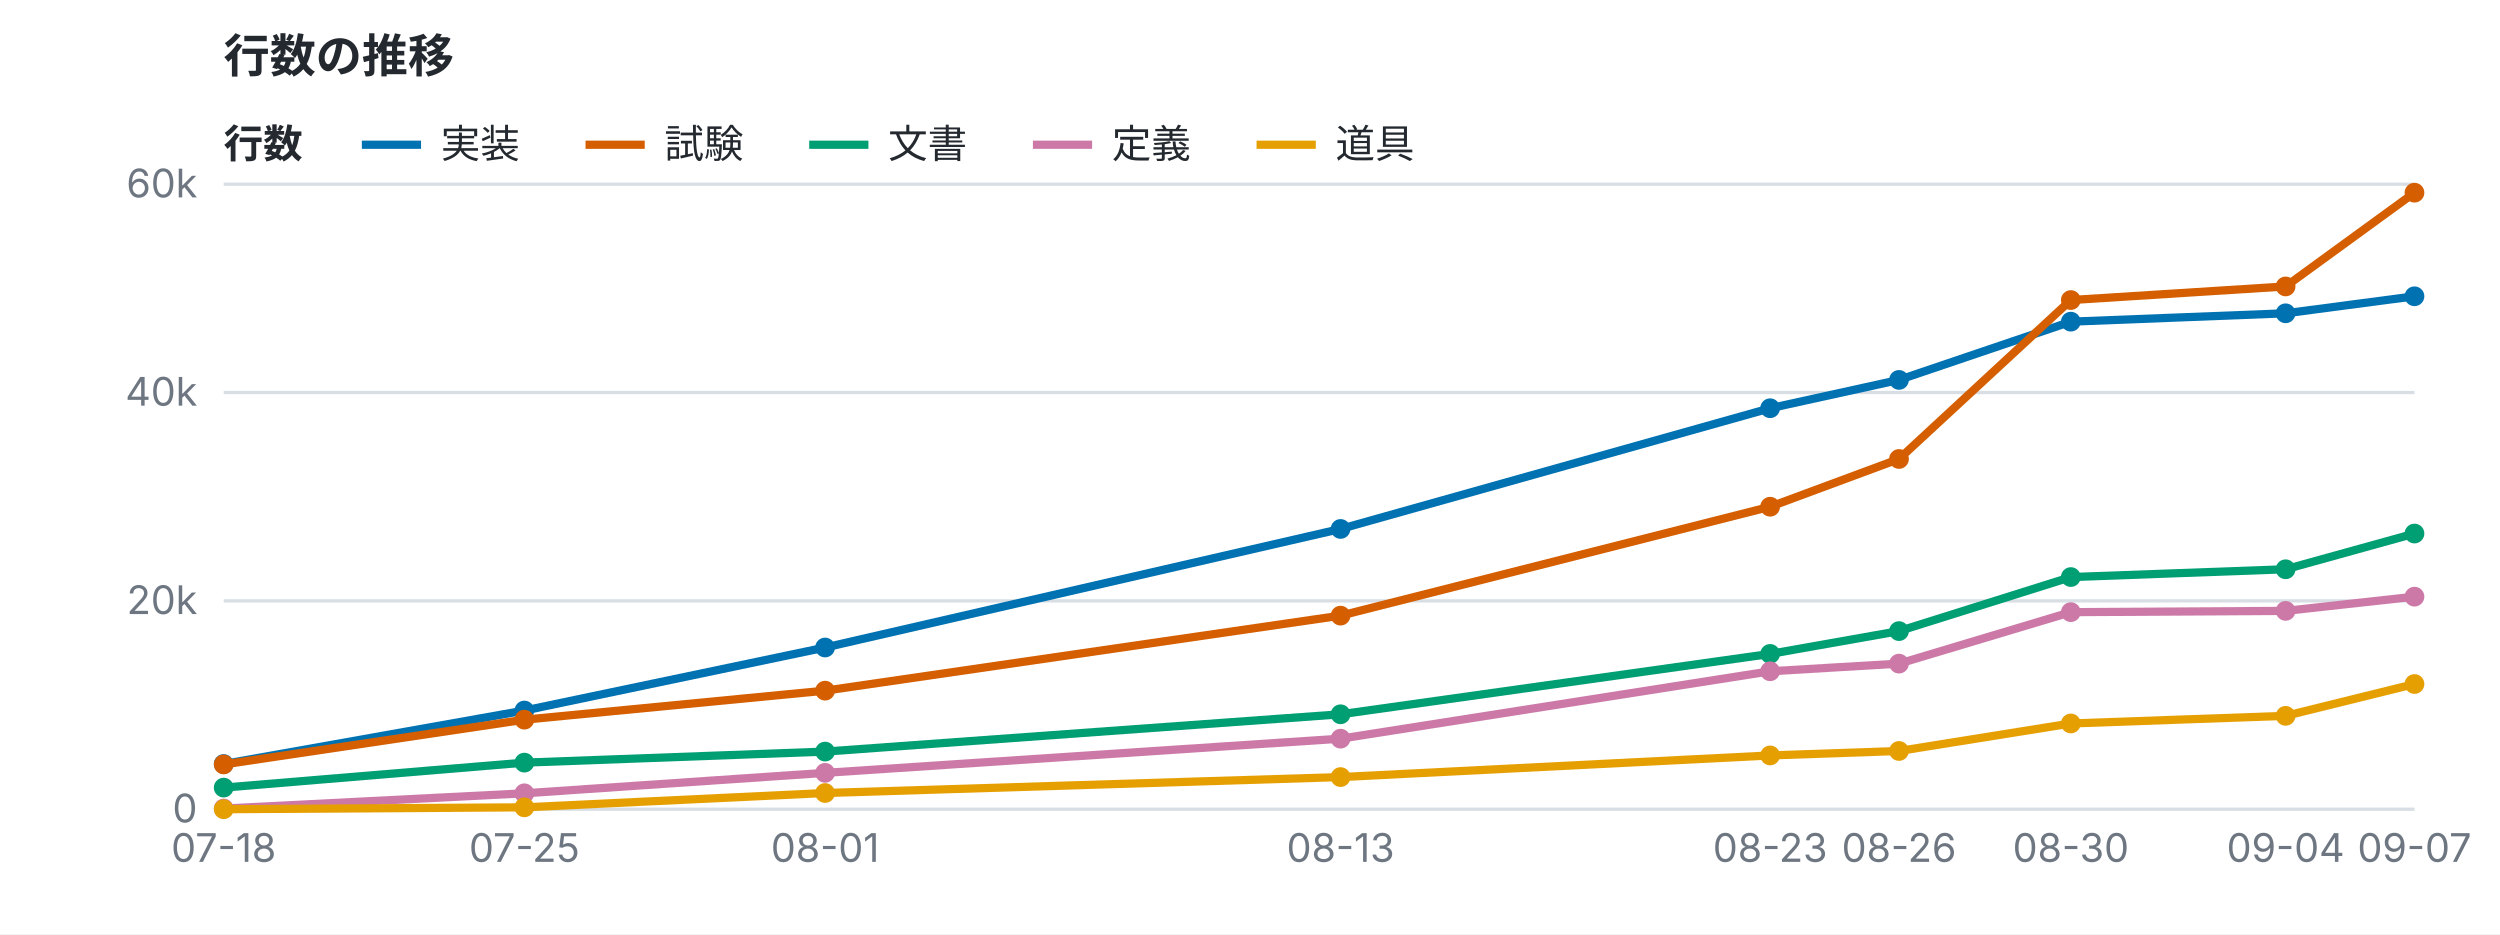
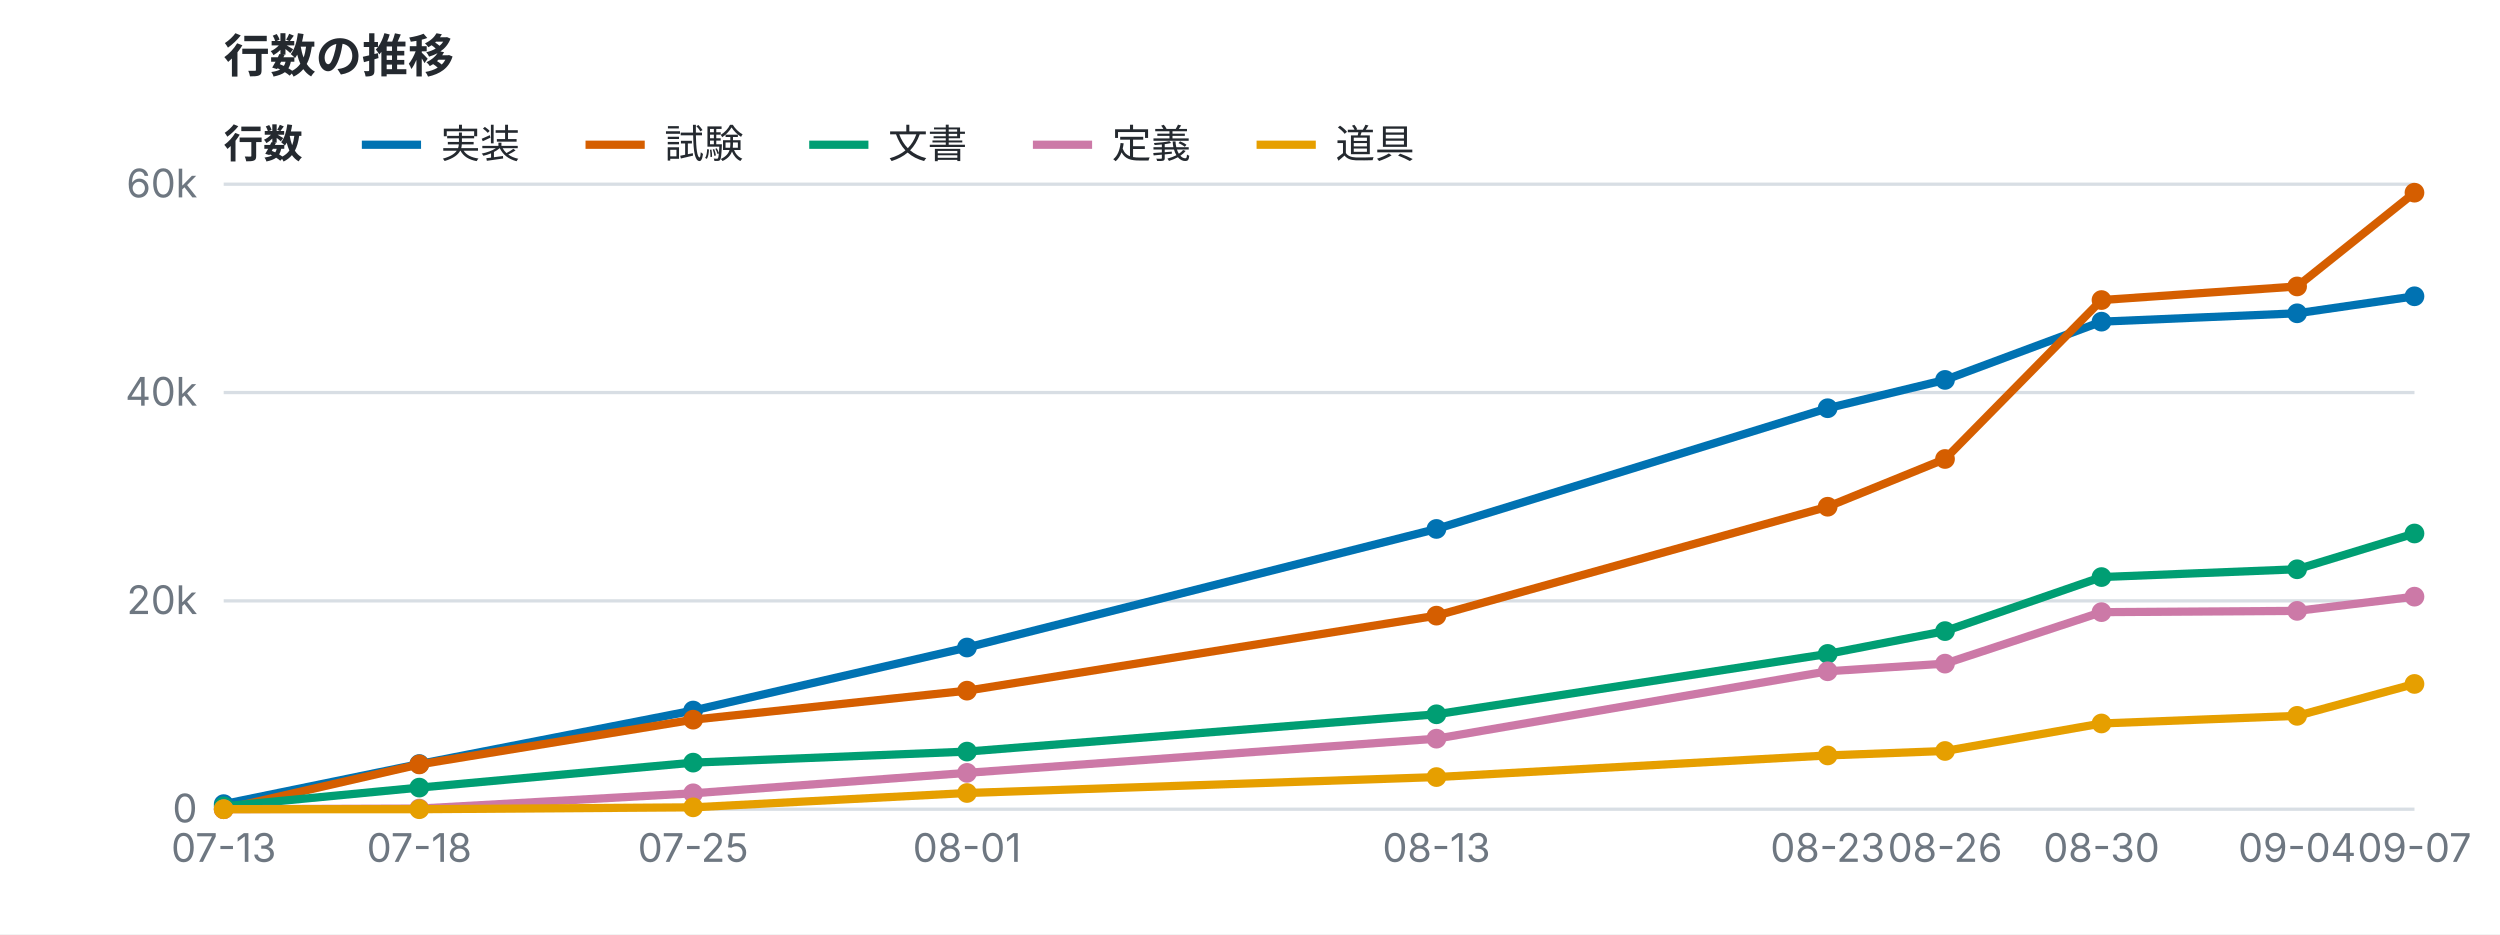
<svg xmlns="http://www.w3.org/2000/svg" width="760" height="284" viewBox="0 0 760 284" font-family="system-ui, -apple-system, 'Segoe UI', 'Hiragino Sans', 'Noto Sans JP', sans-serif" font-size="12">
  <rect width="760" height="284" fill="#ffffff" />
  <text x="68" y="22" font-size="14" font-weight="600" fill="#24292f">行数の推移</text>
  <line x1="68" y1="246" x2="734" y2="246" stroke="#d8dee4" />
  <text x="60" y="250" text-anchor="end" fill="#6e7781">0</text>
  <line x1="68" y1="182.667" x2="734" y2="182.667" stroke="#d8dee4" />
  <text x="60" y="186.667" text-anchor="end" fill="#6e7781">20k</text>
  <line x1="68" y1="119.333" x2="734" y2="119.333" stroke="#d8dee4" />
  <text x="60" y="123.333" text-anchor="end" fill="#6e7781">40k</text>
  <line x1="68" y1="56" x2="734" y2="56" stroke="#d8dee4" />
  <text x="60" y="60" text-anchor="end" fill="#6e7781">60k</text>
  <text x="68" y="48" fill="#24292f" font-weight="600">行数</text>
  <line x1="110" y1="44" x2="128" y2="44" stroke="#0072B2" stroke-width="2.5" />
  <text x="134" y="48" fill="#24292f">実装</text>
-   <polyline points="68,232.266 159.412,216.002 250.824,196.844 407.529,160.798 538.118,124.102 577.294,115.492 629.529,97.784 694.824,95.244 734,90.07" fill="none" stroke="#0072B2" stroke-width="2.5" stroke-linejoin="round" />
-   <circle cx="68" cy="232.266" r="3" fill="#0072B2" />
-   <circle cx="159.412" cy="216.002" r="3" fill="#0072B2" />
-   <circle cx="250.824" cy="196.844" r="3" fill="#0072B2" />
-   <circle cx="407.529" cy="160.798" r="3" fill="#0072B2" />
-   <circle cx="538.118" cy="124.102" r="3" fill="#0072B2" />
-   <circle cx="577.294" cy="115.492" r="3" fill="#0072B2" />
-   <circle cx="629.529" cy="97.784" r="3" fill="#0072B2" />
-   <circle cx="694.824" cy="95.244" r="3" fill="#0072B2" />
+   <polyline points="68,244.455 127.464,232.266 210.714,216.002 293.964,196.844 436.679,160.798 555.607,124.102 591.286,115.492 638.857,97.784 698.321,95.244 734,90.07" fill="none" stroke="#0072B2" stroke-width="2.5" stroke-linejoin="round" />
+   <circle cx="68" cy="244.455" r="3" fill="#0072B2" />
+   <circle cx="127.464" cy="232.266" r="3" fill="#0072B2" />
+   <circle cx="210.714" cy="216.002" r="3" fill="#0072B2" />
+   <circle cx="293.964" cy="196.844" r="3" fill="#0072B2" />
+   <circle cx="436.679" cy="160.798" r="3" fill="#0072B2" />
+   <circle cx="555.607" cy="124.102" r="3" fill="#0072B2" />
+   <circle cx="591.286" cy="115.492" r="3" fill="#0072B2" />
+   <circle cx="638.857" cy="97.784" r="3" fill="#0072B2" />
+   <circle cx="698.321" cy="95.244" r="3" fill="#0072B2" />
  <circle cx="734" cy="90.07" r="3" fill="#0072B2" />
  <line x1="178" y1="44" x2="196" y2="44" stroke="#D55E00" stroke-width="2.5" />
  <text x="202" y="48" fill="#24292f">試験</text>
-   <polyline points="68,232.383 159.412,218.779 250.824,209.96 407.529,187.154 538.118,154.046 577.294,139.53 629.529,91.216 694.824,87.078 734,58.575" fill="none" stroke="#D55E00" stroke-width="2.5" stroke-linejoin="round" />
-   <circle cx="68" cy="232.383" r="3" fill="#D55E00" />
-   <circle cx="159.412" cy="218.779" r="3" fill="#D55E00" />
-   <circle cx="250.824" cy="209.96" r="3" fill="#D55E00" />
-   <circle cx="407.529" cy="187.154" r="3" fill="#D55E00" />
-   <circle cx="538.118" cy="154.046" r="3" fill="#D55E00" />
-   <circle cx="577.294" cy="139.53" r="3" fill="#D55E00" />
-   <circle cx="629.529" cy="91.216" r="3" fill="#D55E00" />
-   <circle cx="694.824" cy="87.078" r="3" fill="#D55E00" />
+   <polyline points="68,246 127.464,232.383 210.714,218.779 293.964,209.96 436.679,187.154 555.607,154.046 591.286,139.53 638.857,91.216 698.321,87.078 734,58.575" fill="none" stroke="#D55E00" stroke-width="2.5" stroke-linejoin="round" />
+   <circle cx="68" cy="246" r="3" fill="#D55E00" />
+   <circle cx="127.464" cy="232.383" r="3" fill="#D55E00" />
+   <circle cx="210.714" cy="218.779" r="3" fill="#D55E00" />
+   <circle cx="293.964" cy="209.96" r="3" fill="#D55E00" />
+   <circle cx="436.679" cy="187.154" r="3" fill="#D55E00" />
+   <circle cx="555.607" cy="154.046" r="3" fill="#D55E00" />
+   <circle cx="591.286" cy="139.53" r="3" fill="#D55E00" />
+   <circle cx="638.857" cy="91.216" r="3" fill="#D55E00" />
+   <circle cx="698.321" cy="87.078" r="3" fill="#D55E00" />
  <circle cx="734" cy="58.575" r="3" fill="#D55E00" />
  <line x1="246" y1="44" x2="264" y2="44" stroke="#009E73" stroke-width="2.5" />
  <text x="270" y="48" fill="#24292f">文書</text>
-   <polyline points="68,239.432 159.412,231.839 250.824,228.482 407.529,217.142 538.118,198.788 577.294,191.853 629.529,175.428 694.824,173.056 734,162.197" fill="none" stroke="#009E73" stroke-width="2.5" stroke-linejoin="round" />
-   <circle cx="68" cy="239.432" r="3" fill="#009E73" />
-   <circle cx="159.412" cy="231.839" r="3" fill="#009E73" />
-   <circle cx="250.824" cy="228.482" r="3" fill="#009E73" />
-   <circle cx="407.529" cy="217.142" r="3" fill="#009E73" />
-   <circle cx="538.118" cy="198.788" r="3" fill="#009E73" />
-   <circle cx="577.294" cy="191.853" r="3" fill="#009E73" />
-   <circle cx="629.529" cy="175.428" r="3" fill="#009E73" />
-   <circle cx="694.824" cy="173.056" r="3" fill="#009E73" />
-   <circle cx="734" cy="162.197" r="3" fill="#009E73" />
+   <polyline points="68,245.132 127.464,239.432 210.714,231.839 293.964,228.482 436.679,217.142 555.607,198.788 591.286,191.853 638.857,175.428 698.321,173.056 734,162.181" fill="none" stroke="#009E73" stroke-width="2.5" stroke-linejoin="round" />
+   <circle cx="68" cy="245.132" r="3" fill="#009E73" />
+   <circle cx="127.464" cy="239.432" r="3" fill="#009E73" />
+   <circle cx="210.714" cy="231.839" r="3" fill="#009E73" />
+   <circle cx="293.964" cy="228.482" r="3" fill="#009E73" />
+   <circle cx="436.679" cy="217.142" r="3" fill="#009E73" />
+   <circle cx="555.607" cy="198.788" r="3" fill="#009E73" />
+   <circle cx="591.286" cy="191.853" r="3" fill="#009E73" />
+   <circle cx="638.857" cy="175.428" r="3" fill="#009E73" />
+   <circle cx="698.321" cy="173.056" r="3" fill="#009E73" />
+   <circle cx="734" cy="162.181" r="3" fill="#009E73" />
  <line x1="314" y1="44" x2="332" y2="44" stroke="#CC79A7" stroke-width="2.5" />
  <text x="338" y="48" fill="#24292f">定義</text>
-   <polyline points="68,245.8 159.412,241.165 250.824,234.948 407.529,224.555 538.118,204.067 577.294,201.743 629.529,186.09 694.824,185.707 734,181.384" fill="none" stroke="#CC79A7" stroke-width="2.5" stroke-linejoin="round" />
-   <circle cx="68" cy="245.8" r="3" fill="#CC79A7" />
-   <circle cx="159.412" cy="241.165" r="3" fill="#CC79A7" />
-   <circle cx="250.824" cy="234.948" r="3" fill="#CC79A7" />
-   <circle cx="407.529" cy="224.555" r="3" fill="#CC79A7" />
-   <circle cx="538.118" cy="204.067" r="3" fill="#CC79A7" />
-   <circle cx="577.294" cy="201.743" r="3" fill="#CC79A7" />
-   <circle cx="629.529" cy="186.09" r="3" fill="#CC79A7" />
-   <circle cx="694.824" cy="185.707" r="3" fill="#CC79A7" />
+   <polyline points="68,246 127.464,245.8 210.714,241.165 293.964,234.948 436.679,224.555 555.607,204.067 591.286,201.743 638.857,186.09 698.321,185.707 734,181.384" fill="none" stroke="#CC79A7" stroke-width="2.5" stroke-linejoin="round" />
+   <circle cx="68" cy="246" r="3" fill="#CC79A7" />
+   <circle cx="127.464" cy="245.8" r="3" fill="#CC79A7" />
+   <circle cx="210.714" cy="241.165" r="3" fill="#CC79A7" />
+   <circle cx="293.964" cy="234.948" r="3" fill="#CC79A7" />
+   <circle cx="436.679" cy="224.555" r="3" fill="#CC79A7" />
+   <circle cx="555.607" cy="204.067" r="3" fill="#CC79A7" />
+   <circle cx="591.286" cy="201.743" r="3" fill="#CC79A7" />
+   <circle cx="638.857" cy="186.09" r="3" fill="#CC79A7" />
+   <circle cx="698.321" cy="185.707" r="3" fill="#CC79A7" />
  <circle cx="734" cy="181.384" r="3" fill="#CC79A7" />
  <line x1="382" y1="44" x2="400" y2="44" stroke="#E69F00" stroke-width="2.5" />
  <text x="406" y="48" fill="#24292f">道具</text>
-   <polyline points="68,246 159.412,245.43 250.824,241.073 407.529,236.231 538.118,229.654 577.294,228.298 629.529,219.935 694.824,217.617 734,207.94" fill="none" stroke="#E69F00" stroke-width="2.5" stroke-linejoin="round" />
+   <polyline points="68,246 127.464,246 210.714,245.43 293.964,241.073 436.679,236.231 555.607,229.654 591.286,228.298 638.857,219.935 698.321,217.617 734,207.918" fill="none" stroke="#E69F00" stroke-width="2.5" stroke-linejoin="round" />
  <circle cx="68" cy="246" r="3" fill="#E69F00" />
-   <circle cx="159.412" cy="245.43" r="3" fill="#E69F00" />
-   <circle cx="250.824" cy="241.073" r="3" fill="#E69F00" />
-   <circle cx="407.529" cy="236.231" r="3" fill="#E69F00" />
-   <circle cx="538.118" cy="229.654" r="3" fill="#E69F00" />
-   <circle cx="577.294" cy="228.298" r="3" fill="#E69F00" />
-   <circle cx="629.529" cy="219.935" r="3" fill="#E69F00" />
-   <circle cx="694.824" cy="217.617" r="3" fill="#E69F00" />
-   <circle cx="734" cy="207.94" r="3" fill="#E69F00" />
-   <text x="68" y="262" text-anchor="middle" fill="#6e7781">07-18</text>
-   <text x="159.412" y="262" text-anchor="middle" fill="#6e7781">07-25</text>
-   <text x="250.824" y="262" text-anchor="middle" fill="#6e7781">08-01</text>
-   <text x="407.529" y="262" text-anchor="middle" fill="#6e7781">08-13</text>
-   <text x="538.118" y="262" text-anchor="middle" fill="#6e7781">08-23</text>
-   <text x="577.294" y="262" text-anchor="middle" fill="#6e7781">08-26</text>
-   <text x="629.529" y="262" text-anchor="middle" fill="#6e7781">08-30</text>
-   <text x="694.824" y="262" text-anchor="middle" fill="#6e7781">09-04</text>
+   <circle cx="127.464" cy="246" r="3" fill="#E69F00" />
+   <circle cx="210.714" cy="245.43" r="3" fill="#E69F00" />
+   <circle cx="293.964" cy="241.073" r="3" fill="#E69F00" />
+   <circle cx="436.679" cy="236.231" r="3" fill="#E69F00" />
+   <circle cx="555.607" cy="229.654" r="3" fill="#E69F00" />
+   <circle cx="591.286" cy="228.298" r="3" fill="#E69F00" />
+   <circle cx="638.857" cy="219.935" r="3" fill="#E69F00" />
+   <circle cx="698.321" cy="217.617" r="3" fill="#E69F00" />
+   <circle cx="734" cy="207.918" r="3" fill="#E69F00" />
+   <text x="68" y="262" text-anchor="middle" fill="#6e7781">07-13</text>
+   <text x="127.464" y="262" text-anchor="middle" fill="#6e7781">07-18</text>
+   <text x="210.714" y="262" text-anchor="middle" fill="#6e7781">07-25</text>
+   <text x="293.964" y="262" text-anchor="middle" fill="#6e7781">08-01</text>
+   <text x="436.679" y="262" text-anchor="middle" fill="#6e7781">08-13</text>
+   <text x="555.607" y="262" text-anchor="middle" fill="#6e7781">08-23</text>
+   <text x="591.286" y="262" text-anchor="middle" fill="#6e7781">08-26</text>
+   <text x="638.857" y="262" text-anchor="middle" fill="#6e7781">08-30</text>
+   <text x="698.321" y="262" text-anchor="middle" fill="#6e7781">09-04</text>
  <text x="734" y="262" text-anchor="middle" fill="#6e7781">09-07</text>
</svg>
